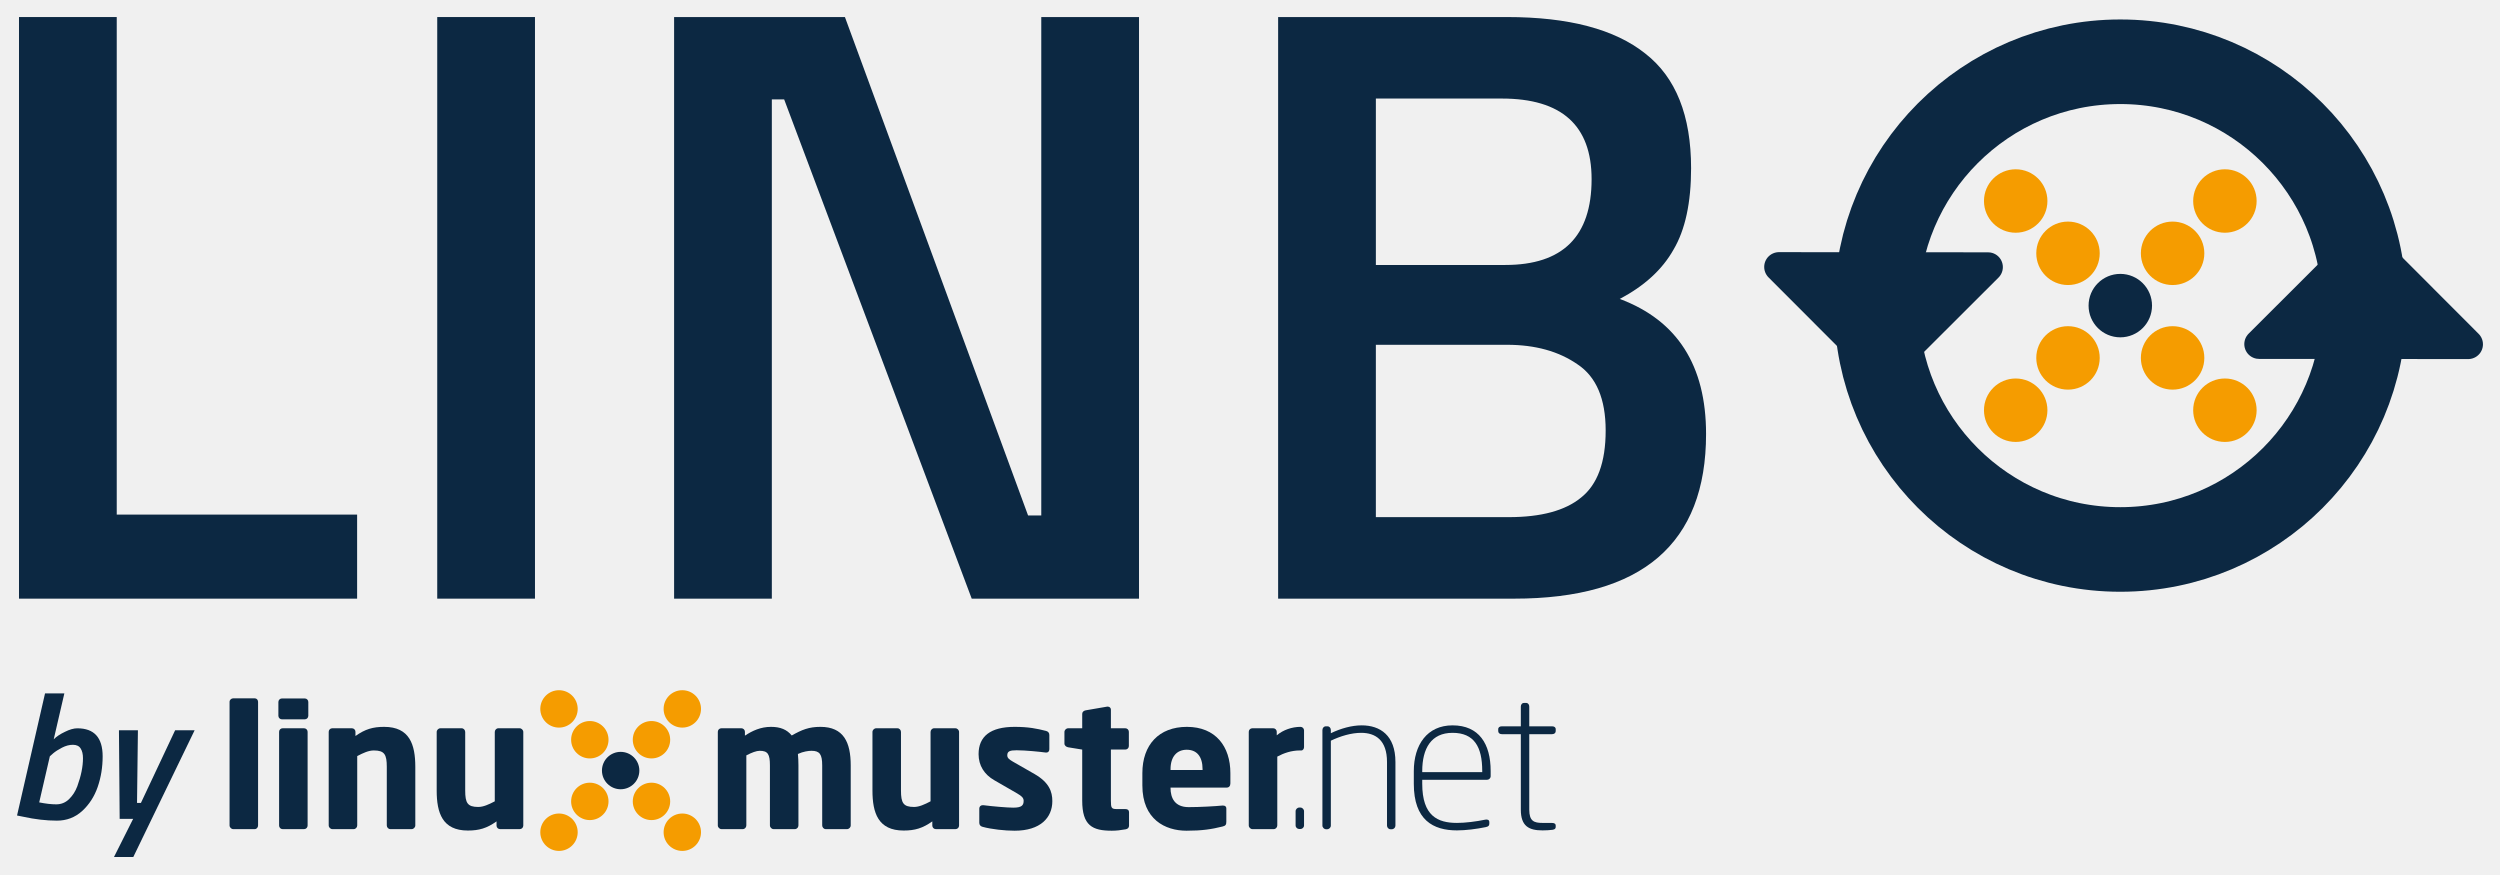
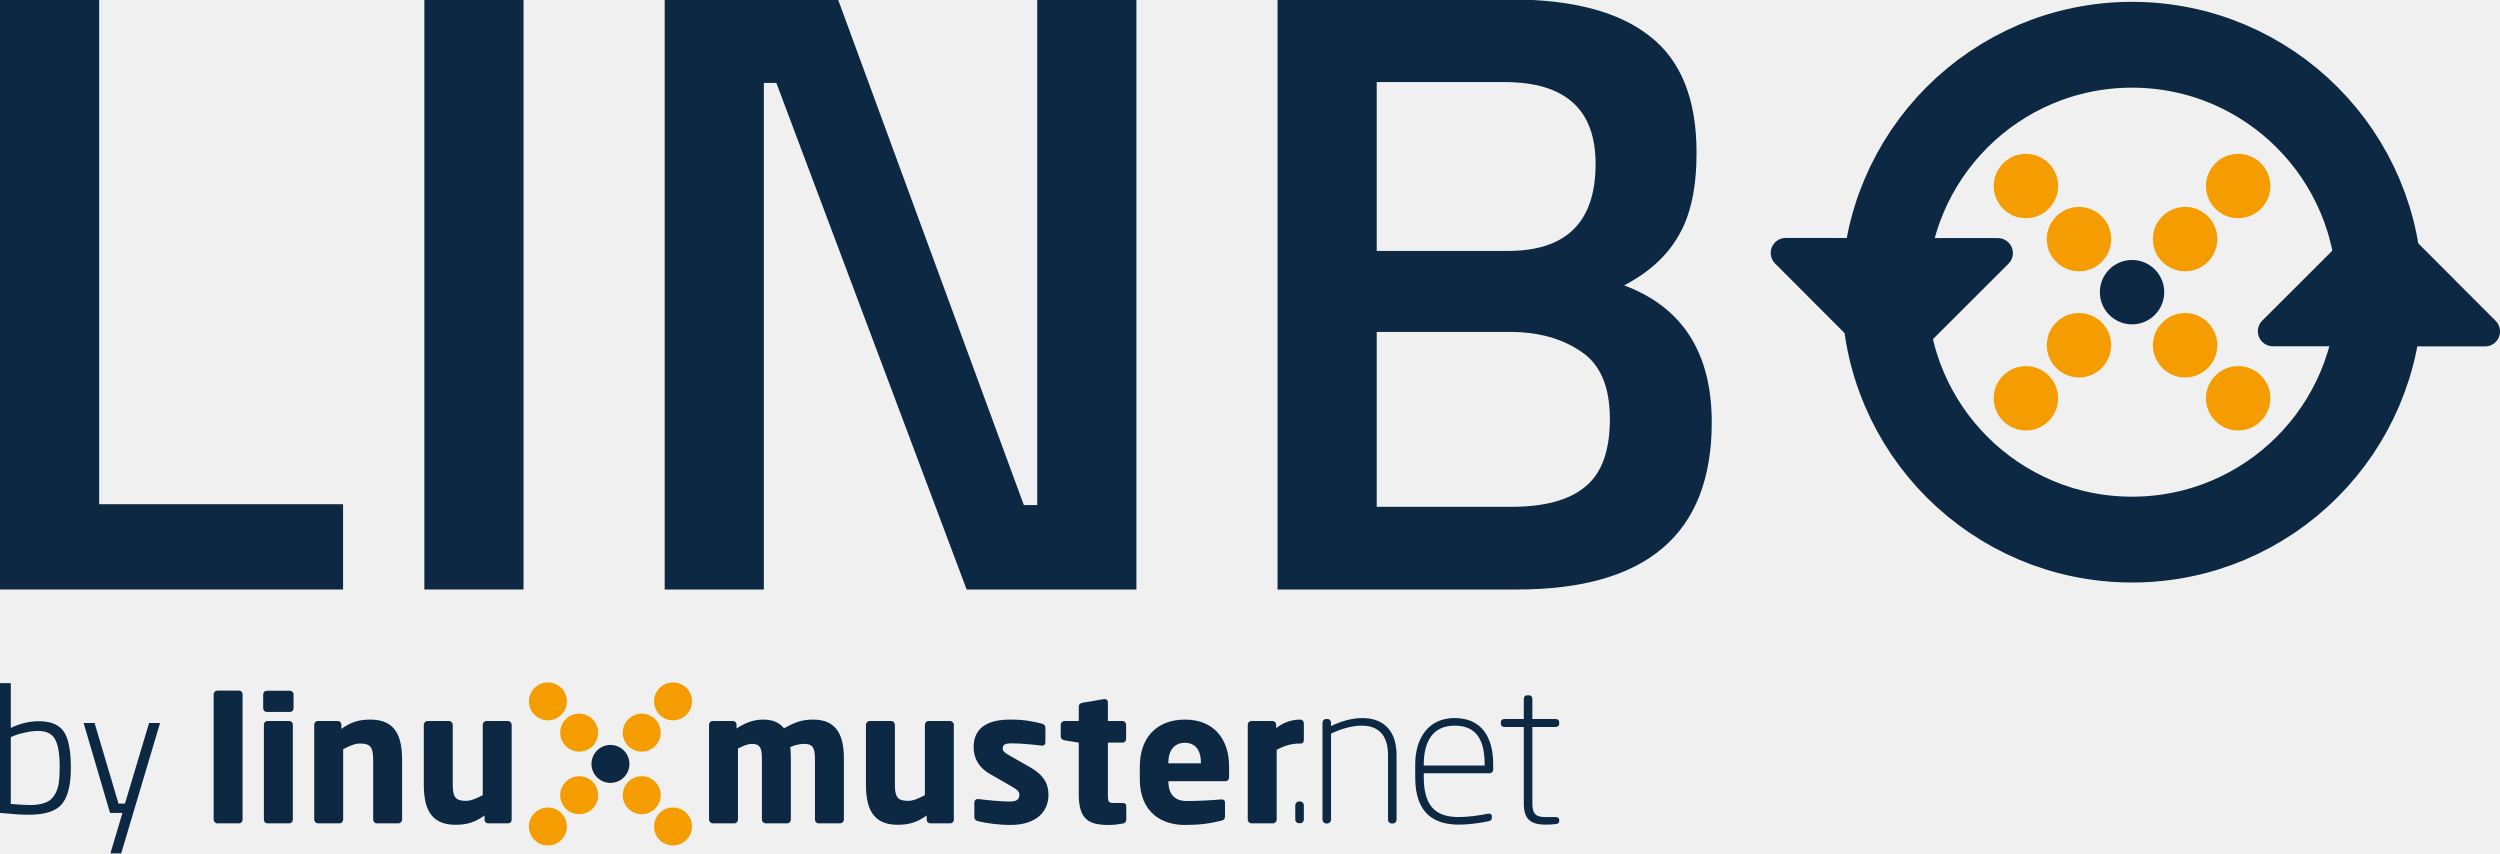
- <svg xmlns="http://www.w3.org/2000/svg" width="733.273" height="256.358" viewBox="146 75 355.688 124.351" version="1.1" id="svg25">
+ <svg xmlns="http://www.w3.org/2000/svg" width="722.701" height="246.701" viewBox="146 75 350.56 119.667" version="1.1" id="svg25">
  <defs id="defs2">
    <marker orient="auto" refY="0" refX="0" id="marker1256" style="overflow:visible">
      <path id="path1254" d="M 0,0 5,-5 -12.5,0 5,5 Z" style="fill:#0c2842;fill-opacity:1;fill-rule:evenodd;stroke:#0c2842;stroke-width:1pt;stroke-opacity:1" transform="matrix(0.8,0,0,0.8,10,0)" />
    </marker>
    <marker orient="auto" refY="0" refX="0" id="Arrow1Lstart" style="overflow:visible">
      <path id="path978" d="M 0,0 5,-5 -12.5,0 5,5 Z" style="fill:#0c2842;fill-opacity:1;fill-rule:evenodd;stroke:#ffffff;stroke-width:1pt;stroke-opacity:1" transform="matrix(0.8,0,0,0.8,10,0)" />
    </marker>
  </defs>
-   <g id="g907" transform="translate(-55.33779,-77.71588)" style="display:inline">
-     <g id="g130">
-       <g style="display:inline" transform="matrix(1.032791,0,0,1.032791,52.40492,58.83441)" id="g972-2">
-         <g style="display:inline" id="Hintergrund-0" transform="matrix(0.2600423,0,0,0.2600423,137.757,166.3229)">
-           <g id="g905-2" transform="matrix(1.56959,0,0,1.56959,114.622,48.0914)">
-             <circle id="ellipse857-3" cy="55.051" cx="162.65" style="fill:#f59c00;fill-opacity:1;stroke:#ffffff;stroke-width:0.02;stroke-opacity:0" r="6.312" />
-             <circle id="ellipse859-7" cy="65.456" cx="173.055" style="fill:#f59c00;fill-opacity:1;stroke:#ffffff;stroke-width:0.02;stroke-opacity:0" r="6.311" />
-             <circle id="ellipse861-5" cy="34.242" cx="141.841" style="fill:#f59c00;fill-opacity:1;stroke:#ffffff;stroke-width:0.02;stroke-opacity:0" r="6.311" />
-             <circle id="ellipse863-9" cy="23.837" cx="131.436" style="fill:#f59c00;fill-opacity:1;stroke:#ffffff;stroke-width:0.02;stroke-opacity:0" r="6.311" />
-             <circle id="ellipse865-2" cy="55.051" cx="141.841" style="fill:#f59c00;fill-opacity:1;stroke:#ffffff;stroke-width:0.02;stroke-opacity:0" r="6.311" />
-             <circle id="ellipse867-2" cy="65.456" cx="131.436" style="fill:#f59c00;fill-opacity:1;stroke:#ffffff;stroke-width:0.02;stroke-opacity:0" r="6.311" />
-             <circle id="ellipse869-8" cy="34.242" cx="162.65" style="fill:#f59c00;fill-opacity:1;stroke:#ffffff;stroke-width:0.02;stroke-opacity:0" r="6.312" />
-             <circle id="ellipse871-9" cy="23.837" cx="173.055" style="fill:#f59c00;fill-opacity:1;stroke:#ffffff;stroke-width:0.02;stroke-opacity:0" r="6.311" />
-             <path id="path873-7" d="m 28.741,20.264 c -2.416,0 -4.832,0 -7.248,0 -0.654,0 -1.247,0.536 -1.247,1.188 0,13.905 0,27.811 0,41.716 0,0.652 0.593,1.247 1.247,1.247 2.416,0 4.832,0 7.248,0 0.654,0 1.129,-0.595 1.129,-1.247 0,-13.905 0,-27.811 0,-41.716 0,-0.653 -0.475,-1.188 -1.129,-1.188 0,0 0,0 0,0 z" style="fill:#0c2842;fill-opacity:1;fill-rule:evenodd;stroke:#ffffff;stroke-width:0.02;stroke-opacity:0" />
-             <path id="path875-3" d="m 45.639,20.309 c -2.574,0 -5.149,0 -7.723,0 -0.654,0 -1.189,0.535 -1.189,1.188 0,1.558 0,3.116 0,4.674 0,0.654 0.536,1.189 1.189,1.189 2.574,0 5.149,0 7.723,0 0.654,0 1.189,-0.536 1.189,-1.189 0,-1.558 0,-3.116 0,-4.674 10e-4,-0.653 -0.535,-1.188 -1.189,-1.188 z" style="fill:#0c2842;fill-opacity:1;fill-rule:evenodd;stroke:#ffffff;stroke-width:0.02;stroke-opacity:0" />
-             <path id="path877-6" d="m 45.403,30.373 c -2.417,0 -4.833,0 -7.25,0 -0.654,0 -1.187,0.535 -1.187,1.188 0,10.555 0,21.111 0,31.666 0,0.654 0.533,1.188 1.187,1.188 2.417,0 4.833,0 7.25,0 0.651,0 1.187,-0.534 1.187,-1.188 0,-10.555 0,-21.111 0,-31.666 0,-0.654 -0.536,-1.188 -1.187,-1.188 0,0 0,0 0,0 z" style="fill:#0c2842;fill-opacity:1;fill-rule:evenodd;stroke:#ffffff;stroke-width:0.02;stroke-opacity:0" />
-             <path id="path879-1" d="m 72.425,29.897 c -3.802,0 -6.417,0.772 -9.684,3.089 0,-0.475 0,-0.951 0,-1.426 0,-0.654 -0.536,-1.188 -1.189,-1.188 -2.218,0 -4.436,0 -6.654,0 -0.654,0 -1.187,0.535 -1.187,1.188 0,10.536 0,21.071 0,31.607 0,0.652 0.594,1.247 1.248,1.247 2.396,0 4.793,0 7.189,0 0.651,0 1.187,-0.595 1.187,-1.247 0,-7.803 0,-15.605 0,-23.408 2.02,-1.068 3.863,-1.901 5.585,-1.901 3.624,0 4.396,1.367 4.396,5.525 0,6.595 0,13.19 0,19.785 0,0.652 0.536,1.247 1.189,1.247 2.396,0 4.792,0 7.188,0 0.654,0 1.247,-0.595 1.247,-1.247 0,-6.595 0,-13.19 0,-19.785 C 82.939,35.897 81.039,29.897 72.425,29.897 Z" style="fill:#0c2842;fill-opacity:1;fill-rule:evenodd;stroke:#ffffff;stroke-width:0.02;stroke-opacity:0" />
-             <path id="path881-2" d="m 118.137,30.373 c -2.396,0 -4.791,0 -7.187,0 -0.654,0 -1.189,0.594 -1.189,1.248 0,7.803 0,15.605 0,23.408 -2.02,1.069 -3.863,1.901 -5.585,1.901 -3.624,0 -4.396,-1.366 -4.396,-5.526 0,-6.595 0,-13.189 0,-19.784 0,-0.654 -0.536,-1.248 -1.188,-1.248 -2.396,0 -4.793,0 -7.189,0 -0.654,0 -1.248,0.594 -1.248,1.248 0,6.594 0,13.189 0,19.783 0,7.486 1.901,13.487 10.515,13.487 3.802,0 6.417,-0.772 9.684,-3.09 0,0.475 0,0.951 0,1.426 0,0.654 0.536,1.188 1.189,1.188 2.218,0 4.436,0 6.654,0 0.654,0 1.187,-0.534 1.187,-1.188 0,-10.535 0,-21.071 0,-31.606 0,-0.654 -0.593,-1.247 -1.247,-1.247 0,0 0,0 0,0 z" style="fill:#0c2842;fill-opacity:1;fill-rule:evenodd;stroke:#ffffff;stroke-width:0.02;stroke-opacity:0" />
-             <path id="path883-9" d="m 219.676,29.897 c -3.86,0 -6.237,0.95 -9.685,2.911 -1.662,-2.02 -3.86,-2.911 -7.008,-2.911 -3.448,0 -6.3,1.306 -8.794,2.97 0,-0.435 0,-0.871 0,-1.306 0,-0.654 -0.536,-1.188 -1.187,-1.188 -2.258,0 -4.516,0 -6.774,0 -0.654,0 -1.187,0.535 -1.187,1.188 0,10.536 0,21.071 0,31.607 0,0.652 0.593,1.247 1.247,1.247 2.397,0 4.793,0 7.19,0 0.651,0 1.187,-0.595 1.187,-1.247 0,-7.882 0,-15.765 0,-23.647 1.841,-0.951 3.387,-1.544 4.516,-1.544 2.731,0 3.445,1.128 3.445,4.93 0,6.754 0,13.507 0,20.261 0,0.652 0.594,1.247 1.248,1.247 2.396,0 4.793,0 7.189,0 0.651,0 1.187,-0.595 1.187,-1.247 0,-6.754 0,-13.507 0,-20.261 0,-1.306 -0.06,-2.673 -0.178,-3.861 1.783,-0.831 3.566,-1.069 4.574,-1.069 2.733,0 3.624,1.128 3.624,4.93 0,6.754 0,13.507 0,20.261 0,0.652 0.536,1.247 1.189,1.247 2.397,0 4.793,0 7.19,0 0.651,0 1.247,-0.595 1.247,-1.247 0,-6.754 0,-13.507 0,-20.261 0,-7.782 -2.376,-13.01 -10.22,-13.01 0,0 0,0 0,0 z" style="fill:#0c2842;fill-opacity:1;fill-rule:evenodd;stroke:#ffffff;stroke-width:0.02;stroke-opacity:0" />
-             <path id="path885-3" d="m 265.216,30.373 c -2.396,0 -4.793,0 -7.189,0 -0.653,0 -1.187,0.594 -1.187,1.248 0,7.803 0,15.605 0,23.408 -2.022,1.069 -3.863,1.901 -5.586,1.901 -3.624,0 -4.396,-1.366 -4.396,-5.526 0,-6.595 0,-13.189 0,-19.784 0,-0.654 -0.536,-1.248 -1.189,-1.248 -2.397,0 -4.793,0 -7.19,0 -0.651,0 -1.247,0.594 -1.247,1.248 0,6.594 0,13.189 0,19.783 0,7.486 1.901,13.487 10.517,13.487 3.802,0 6.415,-0.772 9.684,-3.09 0,0.475 0,0.951 0,1.426 0,0.654 0.533,1.188 1.188,1.188 2.218,0 4.436,0 6.654,0 0.653,0 1.188,-0.534 1.188,-1.188 0,-10.535 0,-21.071 0,-31.606 0,-0.654 -0.593,-1.247 -1.247,-1.247 0,0 0,0 0,0 z" style="fill:#0c2842;fill-opacity:1;fill-rule:evenodd;stroke:#ffffff;stroke-width:0.02;stroke-opacity:0" />
-             <path id="path887-1" d="m 291.943,45.819 c -2.456,-1.406 -4.913,-2.812 -7.369,-4.218 -1.187,-0.713 -1.84,-1.188 -1.84,-2.08 0,-1.367 0.832,-1.723 3.148,-1.723 3.029,0 8.14,0.534 9.862,0.772 0.058,0 0.118,0 0.179,0 0.594,0 1.009,-0.417 1.009,-1.128 0,-1.604 0,-3.209 0,-4.813 0,-0.713 -0.415,-1.188 -1.13,-1.365 -3.027,-0.773 -5.879,-1.367 -10.574,-1.367 -8.198,0 -12.179,3.208 -12.179,9.208 0,3.863 1.961,6.893 5.288,8.794 2.574,1.485 5.149,2.97 7.723,4.455 1.663,0.95 2.198,1.604 2.198,2.495 0,1.545 -0.653,2.316 -3.506,2.316 -1.9,0 -6.891,-0.415 -10.099,-0.831 -0.061,0 -0.179,0 -0.239,0 -0.712,0 -1.127,0.534 -1.127,1.129 0,1.604 0,3.209 0,4.813 0,0.713 0.415,1.188 1.127,1.366 3.03,0.831 7.547,1.307 10.813,1.307 8.674,0 12.715,-4.396 12.715,-9.981 10e-4,-3.207 -1.068,-6.297 -5.999,-9.149 0,0 0,0 0,0 z" style="fill:#0c2842;fill-opacity:1;fill-rule:evenodd;stroke:#ffffff;stroke-width:0.02;stroke-opacity:0" />
-             <path id="path889-9" d="m 322.581,57.642 c -0.97,0 -1.94,0 -2.91,0 -1.783,0 -1.961,-0.415 -1.961,-2.792 0,-5.763 0,-11.526 0,-17.289 1.624,0 3.247,0 4.871,0 0.653,0 1.189,-0.535 1.189,-1.188 0,-1.604 0,-3.208 0,-4.812 0,-0.654 -0.536,-1.188 -1.189,-1.188 -1.624,0 -3.247,0 -4.871,0 0,-2.099 0,-4.199 0,-6.298 0,-0.593 -0.476,-1.01 -1.069,-1.01 -0.061,0 -0.12,0 -0.179,0 -2.416,0.416 -4.831,0.832 -7.247,1.248 -0.654,0.12 -1.189,0.534 -1.189,1.188 0,1.624 0,3.249 0,4.873 -1.584,0 -3.169,0 -4.753,0 -0.654,0 -1.247,0.594 -1.247,1.248 0,1.307 0,2.614 0,3.921 0,0.653 0.593,1.128 1.247,1.248 1.584,0.257 3.169,0.515 4.753,0.772 0,5.742 0,11.485 0,17.227 0,8.437 3.445,10.159 9.98,10.159 1.723,0 2.912,-0.179 4.693,-0.476 0.714,-0.118 1.129,-0.593 1.129,-1.188 0,-1.545 0,-3.089 0,-4.634 0,-0.653 -0.475,-1.009 -1.247,-1.009 0,0 0,0 0,0 z" style="fill:#0c2842;fill-opacity:1;fill-rule:evenodd;stroke:#ffffff;stroke-width:0.02;stroke-opacity:0" />
-             <path id="path891-4" d="m 343.359,29.897 c -9.445,0 -15.03,6.059 -15.03,15.625 v 4.158 c 0,11.467 7.723,15.269 14.912,15.269 5.168,0 8.377,-0.476 12.18,-1.426 1.011,-0.237 1.247,-0.654 1.247,-1.604 v -4.514 c 0,-0.654 -0.476,-0.951 -1.129,-0.951 -0.059,0 -0.118,0 -0.179,0 -2.374,0.236 -7.663,0.535 -11.407,0.535 -4.692,0 -6.118,-3.09 -6.118,-6.478 v -0.118 h 18.954 c 0.771,0 1.247,-0.534 1.247,-1.426 v -3.445 c 0,-8.971 -4.932,-15.625 -14.677,-15.625 v 0 m 5.289,14.556 h -10.813 v -0.238 c 0,-4.336 2.198,-6.595 5.467,-6.595 3.327,0 5.347,2.199 5.347,6.595 v 0.238 z" style="fill:#0c2842;fill-opacity:1;fill-rule:evenodd;stroke:#ffffff;stroke-width:0.02;stroke-opacity:0" />
-             <path id="path893-7" d="m 381.705,29.897 c -2.852,0 -5.821,1.01 -8.02,2.852 0,-0.396 0,-0.792 0,-1.188 0,-0.654 -0.535,-1.188 -1.189,-1.188 -2.356,0 -4.713,0 -7.069,0 -0.653,0 -1.189,0.535 -1.189,1.188 0,10.536 0,21.071 0,31.607 0,0.652 0.597,1.247 1.25,1.247 2.396,0 4.792,0 7.188,0 0.653,0 1.189,-0.595 1.189,-1.247 0,-7.743 0,-15.487 0,-23.23 2.198,-1.188 4.753,-2.08 7.662,-2.08 0.159,0 0.317,0 0.476,0 0.535,0 0.893,-0.594 0.893,-1.129 0,-1.881 0,-3.762 0,-5.643 -0.001,-0.654 -0.537,-1.189 -1.191,-1.189 0,0 0,0 0,0 z" style="fill:#0c2842;fill-opacity:1;fill-rule:evenodd;stroke:#ffffff;stroke-width:0.02;stroke-opacity:0" />
-             <circle id="ellipse895-8" cy="44.646" cx="152.246" style="fill:#0c2842;fill-opacity:1;stroke:#ffffff;stroke-width:0.02;stroke-opacity:0" r="6.311" />
-             <path id="path897-4" d="m 381.667,57.13 c -0.13,0 -0.259,0 -0.389,0 -0.646,0 -1.23,0.581 -1.23,1.229 0,1.595 0,3.191 0,4.786 0,0.712 0.584,1.229 1.23,1.229 0.13,0 0.259,0 0.389,0 0.646,0 1.228,-0.518 1.228,-1.229 0,-1.595 0,-3.191 0,-4.786 0,-0.648 -0.582,-1.229 -1.228,-1.229 0,0 0,0 0,0 z" style="fill:#0c2842;fill-opacity:1;fill-rule:evenodd;stroke:#ffffff;stroke-width:0.02;stroke-opacity:0" />
-             <path id="path899-5" d="m 402.356,29.389 c -3.363,0 -7.05,1.035 -10.413,2.653 0,-0.345 0,-0.69 0,-1.035 0,-0.712 -0.453,-1.294 -1.165,-1.294 -0.172,0 -0.345,0 -0.517,0 -0.712,0 -1.165,0.583 -1.165,1.294 0,10.738 0,21.476 0,32.214 0,0.646 0.581,1.229 1.228,1.229 0.13,0 0.259,0 0.389,0 0.646,0 1.23,-0.583 1.23,-1.229 0,-9.552 0,-19.105 0,-28.657 3.233,-1.552 6.922,-2.651 10.22,-2.651 4.853,0 8.734,2.457 8.734,9.833 0,7.159 0,14.317 0,21.476 0,0.646 0.516,1.229 1.162,1.229 0.151,0 0.303,0 0.454,0 0.712,0 1.228,-0.583 1.228,-1.229 0,-7.159 0,-14.317 0,-21.476 0,-8.992 -5.175,-12.357 -11.385,-12.357 0,0 0,0 0,0 z" style="fill:#0c2842;fill-opacity:1;fill-rule:evenodd;stroke:#ffffff;stroke-width:0.02;stroke-opacity:0" />
-             <path id="path901-0" d="m 433.011,29.389 c -8.539,0 -13.067,6.534 -13.067,15.461 v 4.27 c 0,12.226 6.533,15.72 14.556,15.72 2.909,0 6.596,-0.454 9.701,-1.101 0.973,-0.194 1.23,-0.518 1.23,-1.229 v -0.452 c 0,-0.841 -0.712,-0.971 -1.358,-0.841 -3.17,0.646 -6.729,1.099 -9.573,1.099 -6.471,0 -11.711,-2.328 -11.711,-13.195 v -1.358 h 21.865 c 0.647,0 1.229,-0.518 1.229,-1.229 V 44.788 C 445.882,35.6 441.938,29.389 433.011,29.389 m 10.026,15.785 h -20.249 v -0.323 c 0,-7.698 3.042,-12.938 10.223,-12.938 7.31,0 10.026,4.722 10.026,12.873 z" style="fill:#0c2842;fill-opacity:1;fill-rule:evenodd;stroke:#ffffff;stroke-width:0.02;stroke-opacity:0" />
-             <path id="path903-3" d="m 466.609,32.365 c 0.712,0 1.229,-0.388 1.229,-1.035 0,-0.216 0,-0.431 0,-0.647 0,-0.647 -0.517,-0.971 -1.229,-0.971 -2.566,0 -5.132,0 -7.698,0 0,-2.221 0,-4.441 0,-6.662 0,-0.646 -0.389,-1.229 -1.035,-1.229 -0.237,0 -0.475,0 -0.712,0 -0.712,0 -1.1,0.583 -1.1,1.229 0,2.221 0,4.442 0,6.663 -2.134,0 -4.269,0 -6.403,0 -0.712,0 -1.229,0.323 -1.229,0.971 0,0.216 0,0.431 0,0.647 0,0.646 0.517,1.035 1.229,1.035 2.134,0 4.269,0 6.403,0 0,8.496 0,16.991 0,25.487 0,5.563 2.719,6.987 7.31,6.987 1.101,0 2.394,-0.065 3.363,-0.194 0.907,-0.129 1.101,-0.518 1.101,-1.035 0,-0.13 0,-0.259 0,-0.389 0,-0.581 -0.389,-0.906 -1.358,-0.906 -1.035,0 -2.07,0 -3.105,0 -2.847,0 -4.463,-0.581 -4.463,-4.463 0,-8.496 0,-16.992 0,-25.488 2.566,0 5.131,0 7.697,0 0,0 0,0 0,0 z" style="fill:#0c2842;fill-opacity:1;fill-rule:evenodd;stroke:#ffffff;stroke-width:0.02;stroke-opacity:0" />
-           </g>
-         </g>
-         <g id="text942-6" style="font-style:normal;font-weight:normal;font-size:24.415px;line-height:19.862px;font-family:sans-serif;letter-spacing:0px;word-spacing:0px;fill:#0c2842;fill-opacity:1;stroke:none;stroke-width:0.61" aria-label="by">
-           <path id="path68" style="font-style:normal;font-variant:normal;font-weight:300;font-stretch:normal;font-family:'Titillium Web';-inkscape-font-specification:'Titillium Web Light';fill:#0c2842;fill-opacity:1;stroke-width:0.61" d="m 154.854,191.231 q 3.491,0 3.491,3.858 0,2.246 -0.684,4.224 -0.684,1.978 -2.148,3.32 -1.465,1.318 -3.467,1.318 -2.197,0 -4.639,-0.537 l -0.855,-0.171 3.857,-16.822 h 2.661 l -1.465,6.323 q 0.562,-0.562 1.538,-1.025 0.977,-0.488 1.709,-0.488 z m -5.249,10.205 q 1.343,0.269 2.344,0.269 1.025,0 1.758,-0.708 0.757,-0.732 1.147,-1.782 0.781,-2.148 0.781,-3.857 0,-0.855 -0.317,-1.343 -0.317,-0.513 -1.074,-0.513 -0.732,0 -1.489,0.391 -0.757,0.391 -1.221,0.781 l -0.464,0.415 z" />
-           <path id="path70" style="font-style:normal;font-variant:normal;font-weight:300;font-stretch:normal;font-family:'Titillium Web';-inkscape-font-specification:'Titillium Web Light';fill:#0c2842;fill-opacity:1;stroke-width:0.61" d="m 160.591,191.499 h 2.612 l -0.122,10.01 h 0.537 l 4.712,-10.01 h 2.686 l -8.447,17.456 h -2.661 l 2.637,-5.249 h -1.856 z" />
+   <g id="g907" transform="translate(-58.04057,-80.22696)" style="display:inline">
+     <g id="g972-2" transform="matrix(1.032791,0,0,1.032791,52.40492,58.83441)" style="display:inline">
+       <g transform="matrix(0.2600423,0,0,0.2600423,137.757,166.3229)" id="Hintergrund-0" style="display:inline">
+         <g transform="matrix(1.56959,0,0,1.56959,114.622,48.0914)" id="g905-2">
+           <circle r="6.312" style="fill:#f59c00;fill-opacity:1;stroke:#ffffff;stroke-width:0.02;stroke-opacity:0" cx="162.65" cy="55.051" id="ellipse857-3" />
+           <circle r="6.311" style="fill:#f59c00;fill-opacity:1;stroke:#ffffff;stroke-width:0.02;stroke-opacity:0" cx="173.055" cy="65.456" id="ellipse859-7" />
+           <circle r="6.311" style="fill:#f59c00;fill-opacity:1;stroke:#ffffff;stroke-width:0.02;stroke-opacity:0" cx="141.841" cy="34.242" id="ellipse861-5" />
+           <circle r="6.311" style="fill:#f59c00;fill-opacity:1;stroke:#ffffff;stroke-width:0.02;stroke-opacity:0" cx="131.436" cy="23.837" id="ellipse863-9" />
+           <circle r="6.311" style="fill:#f59c00;fill-opacity:1;stroke:#ffffff;stroke-width:0.02;stroke-opacity:0" cx="141.841" cy="55.051" id="ellipse865-2" />
+           <circle r="6.311" style="fill:#f59c00;fill-opacity:1;stroke:#ffffff;stroke-width:0.02;stroke-opacity:0" cx="131.436" cy="65.456" id="ellipse867-2" />
+           <circle r="6.312" style="fill:#f59c00;fill-opacity:1;stroke:#ffffff;stroke-width:0.02;stroke-opacity:0" cx="162.65" cy="34.242" id="ellipse869-8" />
+           <circle r="6.311" style="fill:#f59c00;fill-opacity:1;stroke:#ffffff;stroke-width:0.02;stroke-opacity:0" cx="173.055" cy="23.837" id="ellipse871-9" />
+           <path style="fill:#0c2842;fill-opacity:1;fill-rule:evenodd;stroke:#ffffff;stroke-width:0.02;stroke-opacity:0" d="m 28.741,20.264 c -2.416,0 -4.832,0 -7.248,0 -0.654,0 -1.247,0.536 -1.247,1.188 0,13.905 0,27.811 0,41.716 0,0.652 0.593,1.247 1.247,1.247 2.416,0 4.832,0 7.248,0 0.654,0 1.129,-0.595 1.129,-1.247 0,-13.905 0,-27.811 0,-41.716 0,-0.653 -0.475,-1.188 -1.129,-1.188 0,0 0,0 0,0 z" id="path873-7" />
+           <path style="fill:#0c2842;fill-opacity:1;fill-rule:evenodd;stroke:#ffffff;stroke-width:0.02;stroke-opacity:0" d="m 45.639,20.309 c -2.574,0 -5.149,0 -7.723,0 -0.654,0 -1.189,0.535 -1.189,1.188 0,1.558 0,3.116 0,4.674 0,0.654 0.536,1.189 1.189,1.189 2.574,0 5.149,0 7.723,0 0.654,0 1.189,-0.536 1.189,-1.189 0,-1.558 0,-3.116 0,-4.674 10e-4,-0.653 -0.535,-1.188 -1.189,-1.188 z" id="path875-3" />
+           <path style="fill:#0c2842;fill-opacity:1;fill-rule:evenodd;stroke:#ffffff;stroke-width:0.02;stroke-opacity:0" d="m 45.403,30.373 c -2.417,0 -4.833,0 -7.25,0 -0.654,0 -1.187,0.535 -1.187,1.188 0,10.555 0,21.111 0,31.666 0,0.654 0.533,1.188 1.187,1.188 2.417,0 4.833,0 7.25,0 0.651,0 1.187,-0.534 1.187,-1.188 0,-10.555 0,-21.111 0,-31.666 0,-0.654 -0.536,-1.188 -1.187,-1.188 0,0 0,0 0,0 z" id="path877-6" />
+           <path style="fill:#0c2842;fill-opacity:1;fill-rule:evenodd;stroke:#ffffff;stroke-width:0.02;stroke-opacity:0" d="m 72.425,29.897 c -3.802,0 -6.417,0.772 -9.684,3.089 0,-0.475 0,-0.951 0,-1.426 0,-0.654 -0.536,-1.188 -1.189,-1.188 -2.218,0 -4.436,0 -6.654,0 -0.654,0 -1.187,0.535 -1.187,1.188 0,10.536 0,21.071 0,31.607 0,0.652 0.594,1.247 1.248,1.247 2.396,0 4.793,0 7.189,0 0.651,0 1.187,-0.595 1.187,-1.247 0,-7.803 0,-15.605 0,-23.408 2.02,-1.068 3.863,-1.901 5.585,-1.901 3.624,0 4.396,1.367 4.396,5.525 0,6.595 0,13.19 0,19.785 0,0.652 0.536,1.247 1.189,1.247 2.396,0 4.792,0 7.188,0 0.654,0 1.247,-0.595 1.247,-1.247 0,-6.595 0,-13.19 0,-19.785 C 82.939,35.897 81.039,29.897 72.425,29.897 Z" id="path879-1" />
+           <path style="fill:#0c2842;fill-opacity:1;fill-rule:evenodd;stroke:#ffffff;stroke-width:0.02;stroke-opacity:0" d="m 118.137,30.373 c -2.396,0 -4.791,0 -7.187,0 -0.654,0 -1.189,0.594 -1.189,1.248 0,7.803 0,15.605 0,23.408 -2.02,1.069 -3.863,1.901 -5.585,1.901 -3.624,0 -4.396,-1.366 -4.396,-5.526 0,-6.595 0,-13.189 0,-19.784 0,-0.654 -0.536,-1.248 -1.188,-1.248 -2.396,0 -4.793,0 -7.189,0 -0.654,0 -1.248,0.594 -1.248,1.248 0,6.594 0,13.189 0,19.783 0,7.486 1.901,13.487 10.515,13.487 3.802,0 6.417,-0.772 9.684,-3.09 0,0.475 0,0.951 0,1.426 0,0.654 0.536,1.188 1.189,1.188 2.218,0 4.436,0 6.654,0 0.654,0 1.187,-0.534 1.187,-1.188 0,-10.535 0,-21.071 0,-31.606 0,-0.654 -0.593,-1.247 -1.247,-1.247 0,0 0,0 0,0 z" id="path881-2" />
+           <path style="fill:#0c2842;fill-opacity:1;fill-rule:evenodd;stroke:#ffffff;stroke-width:0.02;stroke-opacity:0" d="m 219.676,29.897 c -3.86,0 -6.237,0.95 -9.685,2.911 -1.662,-2.02 -3.86,-2.911 -7.008,-2.911 -3.448,0 -6.3,1.306 -8.794,2.97 0,-0.435 0,-0.871 0,-1.306 0,-0.654 -0.536,-1.188 -1.187,-1.188 -2.258,0 -4.516,0 -6.774,0 -0.654,0 -1.187,0.535 -1.187,1.188 0,10.536 0,21.071 0,31.607 0,0.652 0.593,1.247 1.247,1.247 2.397,0 4.793,0 7.19,0 0.651,0 1.187,-0.595 1.187,-1.247 0,-7.882 0,-15.765 0,-23.647 1.841,-0.951 3.387,-1.544 4.516,-1.544 2.731,0 3.445,1.128 3.445,4.93 0,6.754 0,13.507 0,20.261 0,0.652 0.594,1.247 1.248,1.247 2.396,0 4.793,0 7.189,0 0.651,0 1.187,-0.595 1.187,-1.247 0,-6.754 0,-13.507 0,-20.261 0,-1.306 -0.06,-2.673 -0.178,-3.861 1.783,-0.831 3.566,-1.069 4.574,-1.069 2.733,0 3.624,1.128 3.624,4.93 0,6.754 0,13.507 0,20.261 0,0.652 0.536,1.247 1.189,1.247 2.397,0 4.793,0 7.19,0 0.651,0 1.247,-0.595 1.247,-1.247 0,-6.754 0,-13.507 0,-20.261 0,-7.782 -2.376,-13.01 -10.22,-13.01 0,0 0,0 0,0 z" id="path883-9" />
+           <path style="fill:#0c2842;fill-opacity:1;fill-rule:evenodd;stroke:#ffffff;stroke-width:0.02;stroke-opacity:0" d="m 265.216,30.373 c -2.396,0 -4.793,0 -7.189,0 -0.653,0 -1.187,0.594 -1.187,1.248 0,7.803 0,15.605 0,23.408 -2.022,1.069 -3.863,1.901 -5.586,1.901 -3.624,0 -4.396,-1.366 -4.396,-5.526 0,-6.595 0,-13.189 0,-19.784 0,-0.654 -0.536,-1.248 -1.189,-1.248 -2.397,0 -4.793,0 -7.19,0 -0.651,0 -1.247,0.594 -1.247,1.248 0,6.594 0,13.189 0,19.783 0,7.486 1.901,13.487 10.517,13.487 3.802,0 6.415,-0.772 9.684,-3.09 0,0.475 0,0.951 0,1.426 0,0.654 0.533,1.188 1.188,1.188 2.218,0 4.436,0 6.654,0 0.653,0 1.188,-0.534 1.188,-1.188 0,-10.535 0,-21.071 0,-31.606 0,-0.654 -0.593,-1.247 -1.247,-1.247 0,0 0,0 0,0 z" id="path885-3" />
+           <path style="fill:#0c2842;fill-opacity:1;fill-rule:evenodd;stroke:#ffffff;stroke-width:0.02;stroke-opacity:0" d="m 291.943,45.819 c -2.456,-1.406 -4.913,-2.812 -7.369,-4.218 -1.187,-0.713 -1.84,-1.188 -1.84,-2.08 0,-1.367 0.832,-1.723 3.148,-1.723 3.029,0 8.14,0.534 9.862,0.772 0.058,0 0.118,0 0.179,0 0.594,0 1.009,-0.417 1.009,-1.128 0,-1.604 0,-3.209 0,-4.813 0,-0.713 -0.415,-1.188 -1.13,-1.365 -3.027,-0.773 -5.879,-1.367 -10.574,-1.367 -8.198,0 -12.179,3.208 -12.179,9.208 0,3.863 1.961,6.893 5.288,8.794 2.574,1.485 5.149,2.97 7.723,4.455 1.663,0.95 2.198,1.604 2.198,2.495 0,1.545 -0.653,2.316 -3.506,2.316 -1.9,0 -6.891,-0.415 -10.099,-0.831 -0.061,0 -0.179,0 -0.239,0 -0.712,0 -1.127,0.534 -1.127,1.129 0,1.604 0,3.209 0,4.813 0,0.713 0.415,1.188 1.127,1.366 3.03,0.831 7.547,1.307 10.813,1.307 8.674,0 12.715,-4.396 12.715,-9.981 10e-4,-3.207 -1.068,-6.297 -5.999,-9.149 0,0 0,0 0,0 z" id="path887-1" />
+           <path style="fill:#0c2842;fill-opacity:1;fill-rule:evenodd;stroke:#ffffff;stroke-width:0.02;stroke-opacity:0" d="m 322.581,57.642 c -0.97,0 -1.94,0 -2.91,0 -1.783,0 -1.961,-0.415 -1.961,-2.792 0,-5.763 0,-11.526 0,-17.289 1.624,0 3.247,0 4.871,0 0.653,0 1.189,-0.535 1.189,-1.188 0,-1.604 0,-3.208 0,-4.812 0,-0.654 -0.536,-1.188 -1.189,-1.188 -1.624,0 -3.247,0 -4.871,0 0,-2.099 0,-4.199 0,-6.298 0,-0.593 -0.476,-1.01 -1.069,-1.01 -0.061,0 -0.12,0 -0.179,0 -2.416,0.416 -4.831,0.832 -7.247,1.248 -0.654,0.12 -1.189,0.534 -1.189,1.188 0,1.624 0,3.249 0,4.873 -1.584,0 -3.169,0 -4.753,0 -0.654,0 -1.247,0.594 -1.247,1.248 0,1.307 0,2.614 0,3.921 0,0.653 0.593,1.128 1.247,1.248 1.584,0.257 3.169,0.515 4.753,0.772 0,5.742 0,11.485 0,17.227 0,8.437 3.445,10.159 9.98,10.159 1.723,0 2.912,-0.179 4.693,-0.476 0.714,-0.118 1.129,-0.593 1.129,-1.188 0,-1.545 0,-3.089 0,-4.634 0,-0.653 -0.475,-1.009 -1.247,-1.009 0,0 0,0 0,0 z" id="path889-9" />
+           <path style="fill:#0c2842;fill-opacity:1;fill-rule:evenodd;stroke:#ffffff;stroke-width:0.02;stroke-opacity:0" d="m 343.359,29.897 c -9.445,0 -15.03,6.059 -15.03,15.625 v 4.158 c 0,11.467 7.723,15.269 14.912,15.269 5.168,0 8.377,-0.476 12.18,-1.426 1.011,-0.237 1.247,-0.654 1.247,-1.604 v -4.514 c 0,-0.654 -0.476,-0.951 -1.129,-0.951 -0.059,0 -0.118,0 -0.179,0 -2.374,0.236 -7.663,0.535 -11.407,0.535 -4.692,0 -6.118,-3.09 -6.118,-6.478 v -0.118 h 18.954 c 0.771,0 1.247,-0.534 1.247,-1.426 v -3.445 c 0,-8.971 -4.932,-15.625 -14.677,-15.625 v 0 m 5.289,14.556 h -10.813 v -0.238 c 0,-4.336 2.198,-6.595 5.467,-6.595 3.327,0 5.347,2.199 5.347,6.595 v 0.238 z" id="path891-4" />
+           <path style="fill:#0c2842;fill-opacity:1;fill-rule:evenodd;stroke:#ffffff;stroke-width:0.02;stroke-opacity:0" d="m 381.705,29.897 c -2.852,0 -5.821,1.01 -8.02,2.852 0,-0.396 0,-0.792 0,-1.188 0,-0.654 -0.535,-1.188 -1.189,-1.188 -2.356,0 -4.713,0 -7.069,0 -0.653,0 -1.189,0.535 -1.189,1.188 0,10.536 0,21.071 0,31.607 0,0.652 0.597,1.247 1.25,1.247 2.396,0 4.792,0 7.188,0 0.653,0 1.189,-0.595 1.189,-1.247 0,-7.743 0,-15.487 0,-23.23 2.198,-1.188 4.753,-2.08 7.662,-2.08 0.159,0 0.317,0 0.476,0 0.535,0 0.893,-0.594 0.893,-1.129 0,-1.881 0,-3.762 0,-5.643 -0.001,-0.654 -0.537,-1.189 -1.191,-1.189 0,0 0,0 0,0 z" id="path893-7" />
+           <circle r="6.311" style="fill:#0c2842;fill-opacity:1;stroke:#ffffff;stroke-width:0.02;stroke-opacity:0" cx="152.246" cy="44.646" id="ellipse895-8" />
+           <path style="fill:#0c2842;fill-opacity:1;fill-rule:evenodd;stroke:#ffffff;stroke-width:0.02;stroke-opacity:0" d="m 381.667,57.13 c -0.13,0 -0.259,0 -0.389,0 -0.646,0 -1.23,0.581 -1.23,1.229 0,1.595 0,3.191 0,4.786 0,0.712 0.584,1.229 1.23,1.229 0.13,0 0.259,0 0.389,0 0.646,0 1.228,-0.518 1.228,-1.229 0,-1.595 0,-3.191 0,-4.786 0,-0.648 -0.582,-1.229 -1.228,-1.229 0,0 0,0 0,0 z" id="path897-4" />
+           <path style="fill:#0c2842;fill-opacity:1;fill-rule:evenodd;stroke:#ffffff;stroke-width:0.02;stroke-opacity:0" d="m 402.356,29.389 c -3.363,0 -7.05,1.035 -10.413,2.653 0,-0.345 0,-0.69 0,-1.035 0,-0.712 -0.453,-1.294 -1.165,-1.294 -0.172,0 -0.345,0 -0.517,0 -0.712,0 -1.165,0.583 -1.165,1.294 0,10.738 0,21.476 0,32.214 0,0.646 0.581,1.229 1.228,1.229 0.13,0 0.259,0 0.389,0 0.646,0 1.23,-0.583 1.23,-1.229 0,-9.552 0,-19.105 0,-28.657 3.233,-1.552 6.922,-2.651 10.22,-2.651 4.853,0 8.734,2.457 8.734,9.833 0,7.159 0,14.317 0,21.476 0,0.646 0.516,1.229 1.162,1.229 0.151,0 0.303,0 0.454,0 0.712,0 1.228,-0.583 1.228,-1.229 0,-7.159 0,-14.317 0,-21.476 0,-8.992 -5.175,-12.357 -11.385,-12.357 0,0 0,0 0,0 z" id="path899-5" />
+           <path style="fill:#0c2842;fill-opacity:1;fill-rule:evenodd;stroke:#ffffff;stroke-width:0.02;stroke-opacity:0" d="m 433.011,29.389 c -8.539,0 -13.067,6.534 -13.067,15.461 v 4.27 c 0,12.226 6.533,15.72 14.556,15.72 2.909,0 6.596,-0.454 9.701,-1.101 0.973,-0.194 1.23,-0.518 1.23,-1.229 v -0.452 c 0,-0.841 -0.712,-0.971 -1.358,-0.841 -3.17,0.646 -6.729,1.099 -9.573,1.099 -6.471,0 -11.711,-2.328 -11.711,-13.195 v -1.358 h 21.865 c 0.647,0 1.229,-0.518 1.229,-1.229 V 44.788 C 445.882,35.6 441.938,29.389 433.011,29.389 m 10.026,15.785 h -20.249 v -0.323 c 0,-7.698 3.042,-12.938 10.223,-12.938 7.31,0 10.026,4.722 10.026,12.873 z" id="path901-0" />
+           <path style="fill:#0c2842;fill-opacity:1;fill-rule:evenodd;stroke:#ffffff;stroke-width:0.02;stroke-opacity:0" d="m 466.609,32.365 c 0.712,0 1.229,-0.388 1.229,-1.035 0,-0.216 0,-0.431 0,-0.647 0,-0.647 -0.517,-0.971 -1.229,-0.971 -2.566,0 -5.132,0 -7.698,0 0,-2.221 0,-4.441 0,-6.662 0,-0.646 -0.389,-1.229 -1.035,-1.229 -0.237,0 -0.475,0 -0.712,0 -0.712,0 -1.1,0.583 -1.1,1.229 0,2.221 0,4.442 0,6.663 -2.134,0 -4.269,0 -6.403,0 -0.712,0 -1.229,0.323 -1.229,0.971 0,0.216 0,0.431 0,0.647 0,0.646 0.517,1.035 1.229,1.035 2.134,0 4.269,0 6.403,0 0,8.496 0,16.991 0,25.487 0,5.563 2.719,6.987 7.31,6.987 1.101,0 2.394,-0.065 3.363,-0.194 0.907,-0.129 1.101,-0.518 1.101,-1.035 0,-0.13 0,-0.259 0,-0.389 0,-0.581 -0.389,-0.906 -1.358,-0.906 -1.035,0 -2.07,0 -3.105,0 -2.847,0 -4.463,-0.581 -4.463,-4.463 0,-8.496 0,-16.992 0,-25.488 2.566,0 5.131,0 7.697,0 0,0 0,0 0,0 z" id="path903-3" />
        </g>
      </g>
-       <g aria-label="LINB" transform="scale(1.018358,0.9819731)" style="font-style:normal;font-weight:normal;font-size:123.017px;line-height:100.08px;font-family:sans-serif;letter-spacing:0px;word-spacing:0px;display:inline;fill:#0c2842;fill-opacity:1;stroke:none;stroke-width:3.075" id="text849-6">
-         <path d="m 247.601,242.256 h -47.239 v -84.267 h 13.655 v 72.088 h 33.584 z" style="font-style:normal;font-variant:normal;font-weight:600;font-stretch:normal;font-family:'Titillium Web';-inkscape-font-specification:'Titillium Web Semi-Bold';fill:#0c2842;fill-opacity:1;stroke-width:3.075" id="path893" />
-         <path d="m 258.795,242.256 v -84.267 h 13.655 v 84.267 z" style="font-style:normal;font-variant:normal;font-weight:600;font-stretch:normal;font-family:'Titillium Web';-inkscape-font-specification:'Titillium Web Semi-Bold';fill:#0c2842;fill-opacity:1;stroke-width:3.075" id="path895" />
-         <path d="m 291.887,242.256 v -84.267 h 23.865 l 25.588,72.211 h 1.845 v -72.211 h 13.655 v 84.267 h -23.373 l -26.203,-72.334 h -1.722 v 72.334 z" style="font-style:normal;font-variant:normal;font-weight:600;font-stretch:normal;font-family:'Titillium Web';-inkscape-font-specification:'Titillium Web Semi-Bold';fill:#0c2842;fill-opacity:1;stroke-width:3.075" id="path897" />
-         <path d="m 376.276,157.989 h 31.984 q 12.917,0 19.314,5.29 6.397,5.167 6.397,16.607 0,7.504 -2.46,11.81 -2.337,4.306 -7.504,7.135 12.056,4.675 12.056,19.56 0,23.865 -26.818,23.865 h -32.969 z m 31.984,47.485 h -18.33 v 24.972 h 18.576 q 6.766,0 10.087,-2.829 3.444,-2.829 3.444,-9.718 0,-6.889 -3.937,-9.595 -3.937,-2.829 -9.841,-2.829 z m -0.738,-35.675 h -17.591 v 24.111 h 18.084 q 12.056,0 12.056,-12.425 0,-11.687 -12.548,-11.687 z" style="font-style:normal;font-variant:normal;font-weight:600;font-stretch:normal;font-family:'Titillium Web';-inkscape-font-specification:'Titillium Web Semi-Bold';fill:#0c2842;fill-opacity:1;stroke-width:3.075" id="path899" />
+       <g aria-label="by" style="font-style:normal;font-weight:normal;font-size:24.415px;line-height:19.862px;font-family:sans-serif;letter-spacing:0px;word-spacing:0px;fill:#0c2842;fill-opacity:1;stroke:none;stroke-width:0.61" id="text942-6">
+         <path d="m 152.095,191.255 q 2.441,0 3.394,1.416 0.952,1.416 0.952,4.907 0,3.467 -1.221,4.932 -1.196,1.44 -4.492,1.44 -1.367,0 -3.272,-0.195 l -0.635,-0.049 v -17.627 h 1.465 v 6.079 q 1.904,-0.903 3.809,-0.903 z m -3.809,11.231 q 1.709,0.146 2.734,0.146 1.05,0 1.88,-0.293 0.83,-0.293 1.27,-0.977 0.464,-0.708 0.61,-1.587 0.146,-0.903 0.146,-2.368 0,-2.588 -0.635,-3.711 -0.61,-1.123 -2.319,-1.123 -0.83,0 -1.758,0.22 -0.928,0.195 -1.44,0.415 l -0.488,0.195 z" style="font-style:normal;font-variant:normal;font-weight:300;font-stretch:normal;font-family:'Titillium Web';-inkscape-font-specification:'Titillium Web Light';fill:#0c2842;fill-opacity:1;stroke-width:0.61" id="path888" />
+         <path d="m 158.174,191.499 h 1.489 l 3.247,10.938 h 0.879 l 3.272,-10.938 h 1.489 l -5.274,17.701 h -1.465 l 1.636,-5.493 h -1.685 z" style="font-style:normal;font-variant:normal;font-weight:300;font-stretch:normal;font-family:'Titillium Web';-inkscape-font-specification:'Titillium Web Light';fill:#0c2842;fill-opacity:1;stroke-width:0.61" id="path890" />
      </g>
-       <g style="display:inline" id="g867" transform="matrix(0.454927,0,0,0.454927,381.8829,106.6762)">
-         <g style="display:none" transform="matrix(2.231198,0,0,2.231171,-120.9168,-32.40733)" id="Hintergrund-5">
-           <g style="display:inline" id="g22-3">
-             <circle r="6.312" id="ellipse4-5" cy="113.125" cx="183.925" style="fill:#f59c00;fill-opacity:1;stroke:#ffffff;stroke-width:0.02;stroke-opacity:0" />
-             <circle r="6.311" id="ellipse8-2" cy="92.316" cx="163.116" style="fill:#f59c00;fill-opacity:1;stroke:#ffffff;stroke-width:0.02;stroke-opacity:0" />
-             <circle r="6.311" id="ellipse12-1" cy="113.125" cx="163.116" style="fill:#f59c00;fill-opacity:1;stroke:#ffffff;stroke-width:0.02;stroke-opacity:0" />
-             <circle r="6.312" id="ellipse16-7" cy="92.316" cx="183.925" style="fill:#f59c00;fill-opacity:1;stroke:#ffffff;stroke-width:0.02;stroke-opacity:0" />
-             <circle r="6.311" id="ellipse20-9" cy="102.72" cx="173.521" style="fill:#0c2842;fill-opacity:1;stroke:#ffffff;stroke-width:0.02;stroke-opacity:0" />
-           </g>
+     </g>
+     <g id="text849-6" style="font-style:normal;font-weight:normal;font-size:123.017px;line-height:100.08px;font-family:sans-serif;letter-spacing:0px;word-spacing:0px;display:inline;fill:#0c2842;fill-opacity:1;stroke:none;stroke-width:3.075" transform="scale(1.018358,0.9819731)" aria-label="LINB">
+       <path id="path893" style="font-style:normal;font-variant:normal;font-weight:600;font-stretch:normal;font-family:'Titillium Web';-inkscape-font-specification:'Titillium Web Semi-Bold';fill:#0c2842;fill-opacity:1;stroke-width:3.075" d="m 247.601,242.256 h -47.239 v -84.267 h 13.655 v 72.088 h 33.584 z" />
+       <path id="path895" style="font-style:normal;font-variant:normal;font-weight:600;font-stretch:normal;font-family:'Titillium Web';-inkscape-font-specification:'Titillium Web Semi-Bold';fill:#0c2842;fill-opacity:1;stroke-width:3.075" d="m 258.795,242.256 v -84.267 h 13.655 v 84.267 z" />
+       <path id="path897" style="font-style:normal;font-variant:normal;font-weight:600;font-stretch:normal;font-family:'Titillium Web';-inkscape-font-specification:'Titillium Web Semi-Bold';fill:#0c2842;fill-opacity:1;stroke-width:3.075" d="m 291.887,242.256 v -84.267 h 23.865 l 25.588,72.211 h 1.845 v -72.211 h 13.655 v 84.267 h -23.373 l -26.203,-72.334 h -1.722 v 72.334 z" />
+       <path id="path899" style="font-style:normal;font-variant:normal;font-weight:600;font-stretch:normal;font-family:'Titillium Web';-inkscape-font-specification:'Titillium Web Semi-Bold';fill:#0c2842;fill-opacity:1;stroke-width:3.075" d="m 376.276,157.989 h 31.984 q 12.917,0 19.314,5.29 6.397,5.167 6.397,16.607 0,7.504 -2.46,11.81 -2.337,4.306 -7.504,7.135 12.056,4.675 12.056,19.56 0,23.865 -26.818,23.865 h -32.969 z m 31.984,47.485 h -18.33 v 24.972 h 18.576 q 6.766,0 10.087,-2.829 3.444,-2.829 3.444,-9.718 0,-6.889 -3.937,-9.595 -3.937,-2.829 -9.841,-2.829 z m -0.738,-35.675 h -17.591 v 24.111 h 18.084 q 12.056,0 12.056,-12.425 0,-11.687 -12.548,-11.687 z" />
+     </g>
+     <g transform="matrix(0.454927,0,0,0.454927,381.8829,106.6762)" id="g867" style="display:inline">
+       <g id="Hintergrund-5" transform="matrix(2.231198,0,0,2.231171,-120.9168,-32.40733)" style="display:none">
+         <g id="g22-3" style="display:inline">
+           <circle style="fill:#f59c00;fill-opacity:1;stroke:#ffffff;stroke-width:0.02;stroke-opacity:0" cx="183.925" cy="113.125" id="ellipse4-5" r="6.312" />
+           <circle style="fill:#f59c00;fill-opacity:1;stroke:#ffffff;stroke-width:0.02;stroke-opacity:0" cx="163.116" cy="92.316" id="ellipse8-2" r="6.311" />
+           <circle style="fill:#f59c00;fill-opacity:1;stroke:#ffffff;stroke-width:0.02;stroke-opacity:0" cx="163.116" cy="113.125" id="ellipse12-1" r="6.311" />
+           <circle style="fill:#f59c00;fill-opacity:1;stroke:#ffffff;stroke-width:0.02;stroke-opacity:0" cx="183.925" cy="92.316" id="ellipse16-7" r="6.312" />
+           <circle style="fill:#0c2842;fill-opacity:1;stroke:#ffffff;stroke-width:0.02;stroke-opacity:0" cx="173.521" cy="102.72" id="ellipse20-9" r="6.311" />
        </g>
-         <path id="rect973" d="m 159.498,184.684 65.392,0.053 -32.722,32.669 z" style="display:inline;fill:#0c2842;fill-opacity:1;stroke:#0c2842;stroke-width:9.248;stroke-linecap:round;stroke-linejoin:round;stroke-miterlimit:3.7;stroke-dasharray:none;stroke-opacity:1" />
-         <circle r="76.263" cy="196.78" cx="266.243" id="path976" style="display:inline;fill:none;fill-opacity:1;stroke:#0c2842;stroke-width:26.453;stroke-linecap:round;stroke-linejoin:miter;stroke-miterlimit:4;stroke-dasharray:none;stroke-opacity:1" />
-         <path id="rect973-3" d="m 375.037,208.876 -65.392,-0.053 32.722,-32.669 z" style="display:inline;fill:#0c2842;fill-opacity:1;stroke:#0c2842;stroke-width:9.248;stroke-linecap:round;stroke-linejoin:round;stroke-miterlimit:3.7;stroke-dasharray:none;stroke-opacity:1" />
-         <g style="display:inline" transform="matrix(1.572043,0,0,1.572062,-6.538838,35.29665)" id="Hintergrund-3">
-           <g id="g888">
-             <circle r="6.312" style="fill:#f59c00;fill-opacity:1;stroke:#ffffff;stroke-width:0.02;stroke-opacity:0" cx="183.925" cy="113.125" id="ellipse870" />
-             <circle r="6.311" style="fill:#f59c00;fill-opacity:1;stroke:#ffffff;stroke-width:0.02;stroke-opacity:0" cx="194.33" cy="123.53" id="ellipse872" />
-             <circle r="6.311" style="fill:#f59c00;fill-opacity:1;stroke:#ffffff;stroke-width:0.02;stroke-opacity:0" cx="163.116" cy="92.316" id="ellipse874" />
-             <circle r="6.311" style="fill:#f59c00;fill-opacity:1;stroke:#ffffff;stroke-width:0.02;stroke-opacity:0" cx="152.711" cy="81.911" id="ellipse876" />
-             <circle r="6.311" style="fill:#f59c00;fill-opacity:1;stroke:#ffffff;stroke-width:0.02;stroke-opacity:0" cx="163.116" cy="113.125" id="ellipse878" />
-             <circle r="6.311" style="fill:#f59c00;fill-opacity:1;stroke:#ffffff;stroke-width:0.02;stroke-opacity:0" cx="152.711" cy="123.53" id="ellipse880" />
-             <circle r="6.312" style="fill:#f59c00;fill-opacity:1;stroke:#ffffff;stroke-width:0.02;stroke-opacity:0" cx="183.925" cy="92.316" id="ellipse882" />
-             <circle r="6.311" style="fill:#f59c00;fill-opacity:1;stroke:#ffffff;stroke-width:0.02;stroke-opacity:0" cx="194.33" cy="81.911" id="ellipse884" />
-             <circle r="6.311" style="fill:#0c2842;fill-opacity:1;stroke:#ffffff;stroke-width:0.02;stroke-opacity:0" cx="173.521" cy="102.72" id="ellipse886" />
-           </g>
+       </g>
+       <path style="display:inline;fill:#0c2842;fill-opacity:1;stroke:#0c2842;stroke-width:9.248;stroke-linecap:round;stroke-linejoin:round;stroke-miterlimit:3.7;stroke-dasharray:none;stroke-opacity:1" d="m 159.498,184.684 65.392,0.053 -32.722,32.669 z" id="rect973" />
+       <circle style="display:inline;fill:none;fill-opacity:1;stroke:#0c2842;stroke-width:26.453;stroke-linecap:round;stroke-linejoin:miter;stroke-miterlimit:4;stroke-dasharray:none;stroke-opacity:1" id="path976" cx="266.243" cy="196.78" r="76.263" />
+       <path style="display:inline;fill:#0c2842;fill-opacity:1;stroke:#0c2842;stroke-width:9.248;stroke-linecap:round;stroke-linejoin:round;stroke-miterlimit:3.7;stroke-dasharray:none;stroke-opacity:1" d="m 375.037,208.876 -65.392,-0.053 32.722,-32.669 z" id="rect973-3" />
+       <g id="Hintergrund-3" transform="matrix(1.572043,0,0,1.572062,-6.538838,35.29665)" style="display:inline">
+         <g id="g888">
+           <circle id="ellipse870" cy="113.125" cx="183.925" style="fill:#f59c00;fill-opacity:1;stroke:#ffffff;stroke-width:0.02;stroke-opacity:0" r="6.312" />
+           <circle id="ellipse872" cy="123.53" cx="194.33" style="fill:#f59c00;fill-opacity:1;stroke:#ffffff;stroke-width:0.02;stroke-opacity:0" r="6.311" />
+           <circle id="ellipse874" cy="92.316" cx="163.116" style="fill:#f59c00;fill-opacity:1;stroke:#ffffff;stroke-width:0.02;stroke-opacity:0" r="6.311" />
+           <circle id="ellipse876" cy="81.911" cx="152.711" style="fill:#f59c00;fill-opacity:1;stroke:#ffffff;stroke-width:0.02;stroke-opacity:0" r="6.311" />
+           <circle id="ellipse878" cy="113.125" cx="163.116" style="fill:#f59c00;fill-opacity:1;stroke:#ffffff;stroke-width:0.02;stroke-opacity:0" r="6.311" />
+           <circle id="ellipse880" cy="123.53" cx="152.711" style="fill:#f59c00;fill-opacity:1;stroke:#ffffff;stroke-width:0.02;stroke-opacity:0" r="6.311" />
+           <circle id="ellipse882" cy="92.316" cx="183.925" style="fill:#f59c00;fill-opacity:1;stroke:#ffffff;stroke-width:0.02;stroke-opacity:0" r="6.312" />
+           <circle id="ellipse884" cy="81.911" cx="194.33" style="fill:#f59c00;fill-opacity:1;stroke:#ffffff;stroke-width:0.02;stroke-opacity:0" r="6.311" />
+           <circle id="ellipse886" cy="102.72" cx="173.521" style="fill:#0c2842;fill-opacity:1;stroke:#ffffff;stroke-width:0.02;stroke-opacity:0" r="6.311" />
        </g>
      </g>
    </g>
  </g>
</svg>
